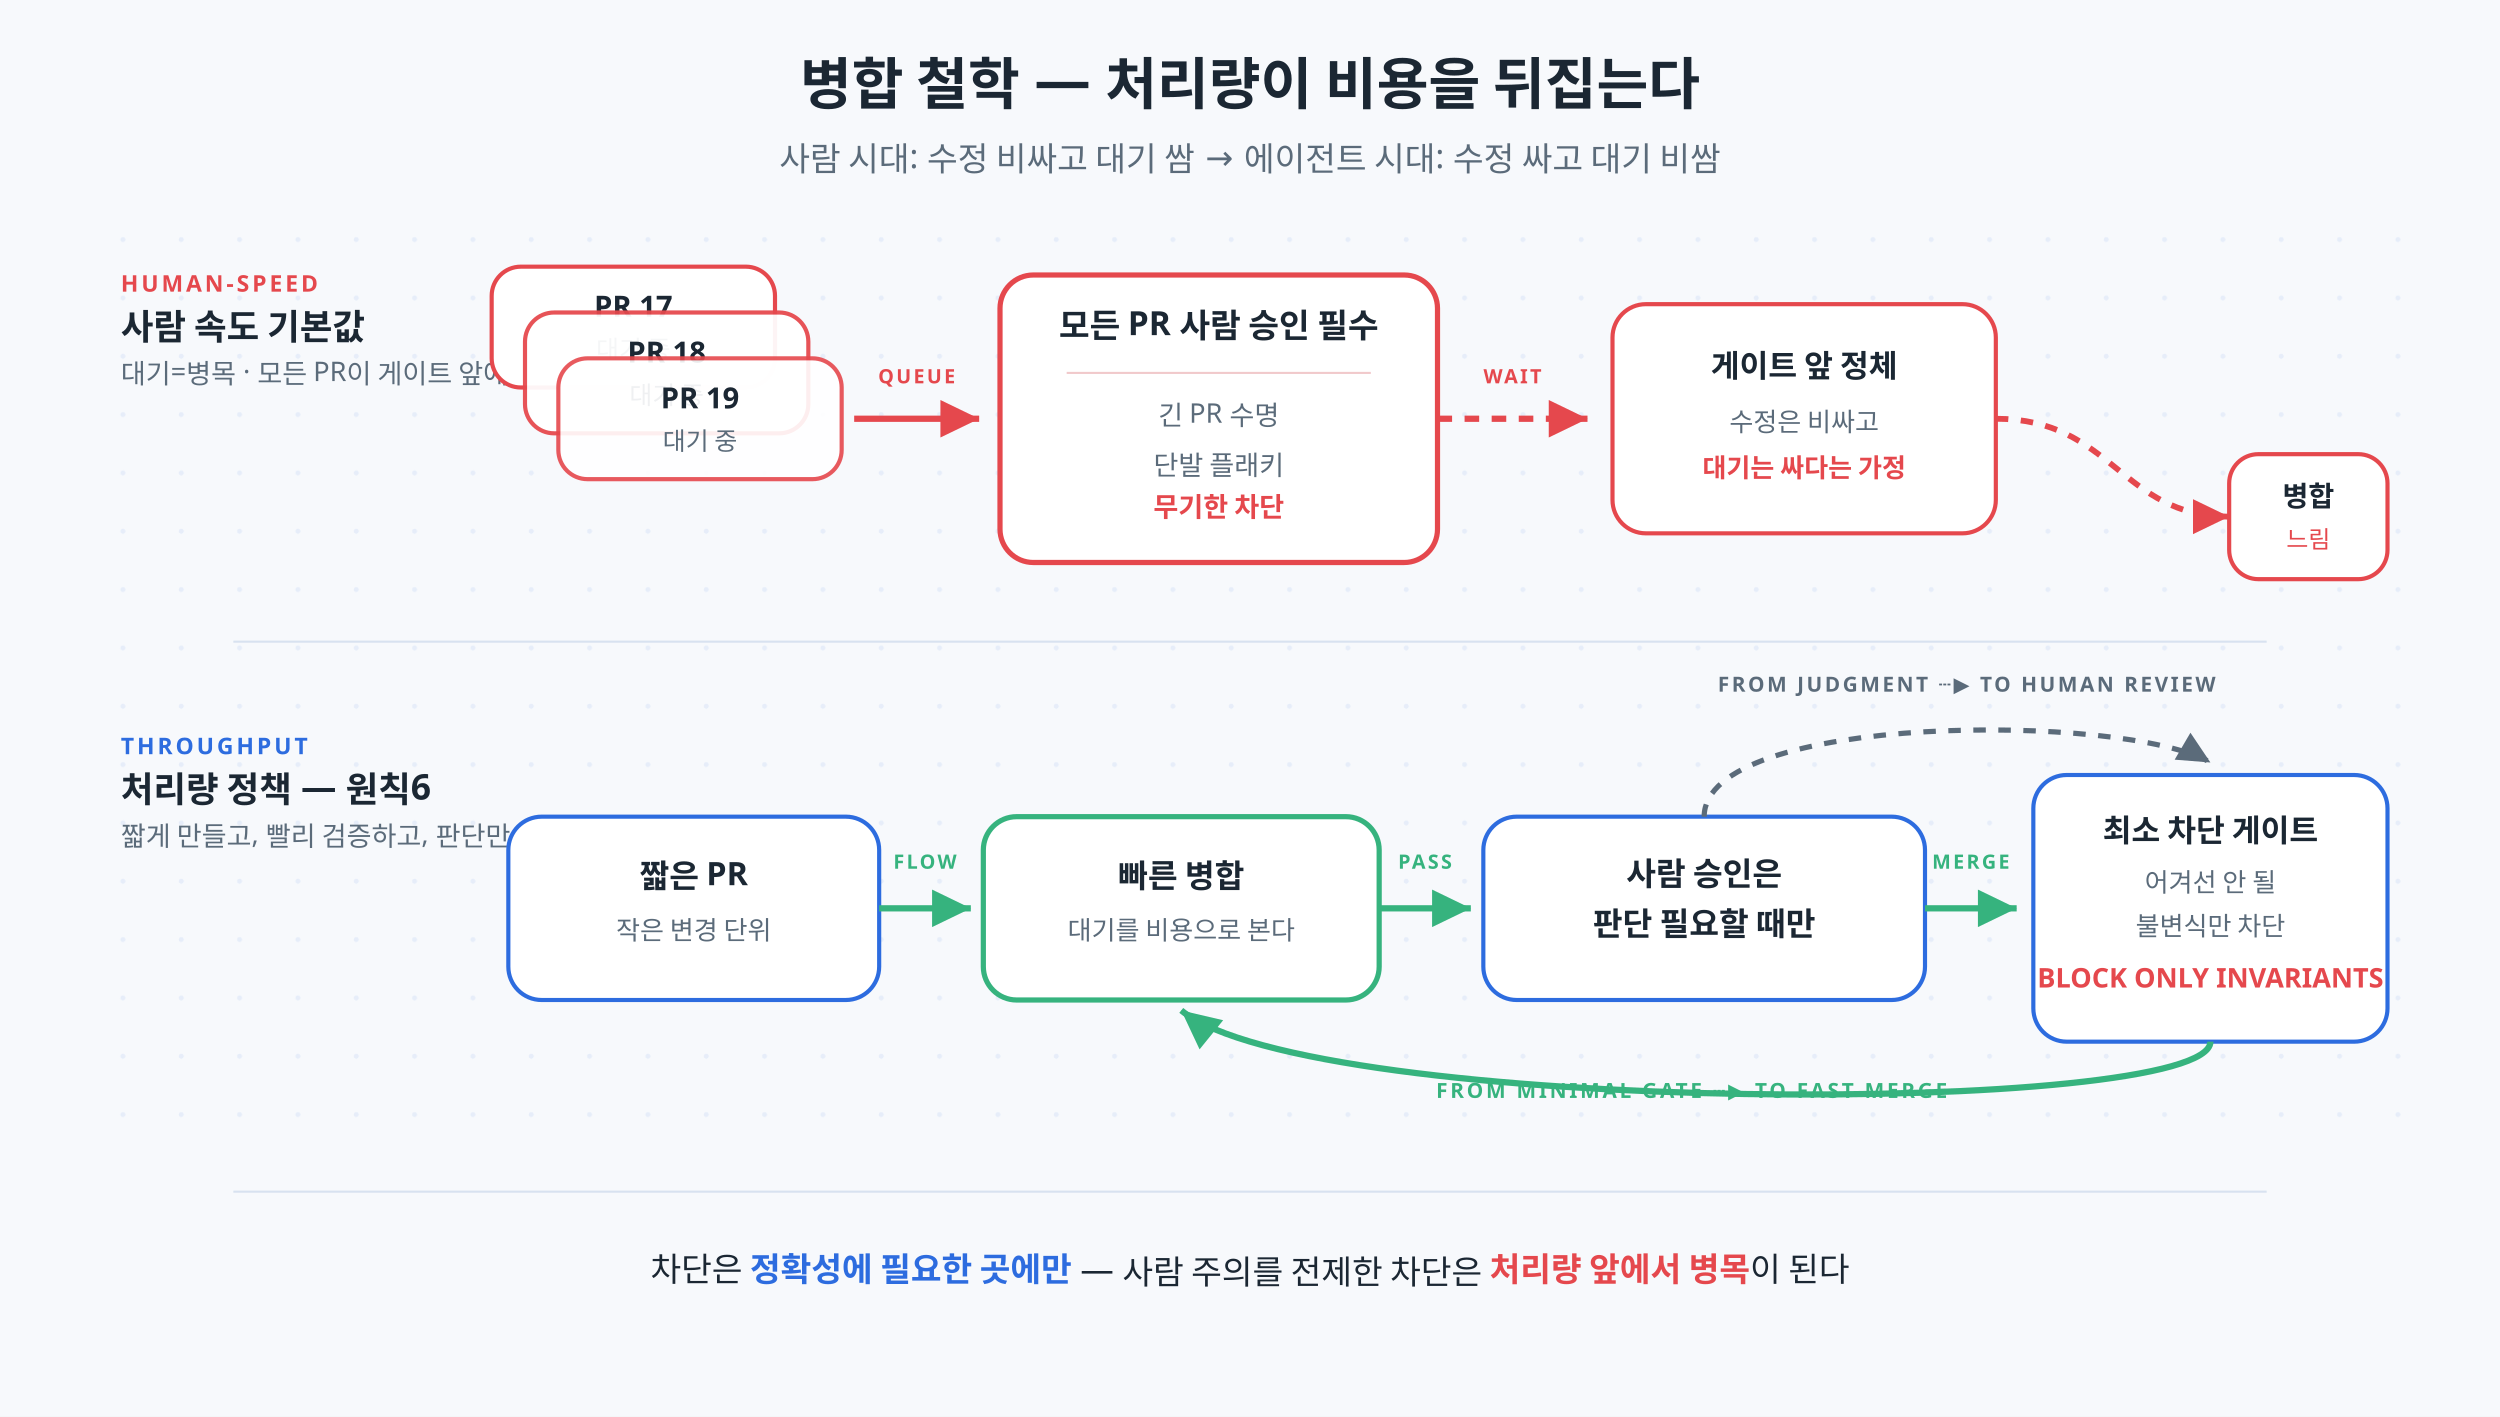
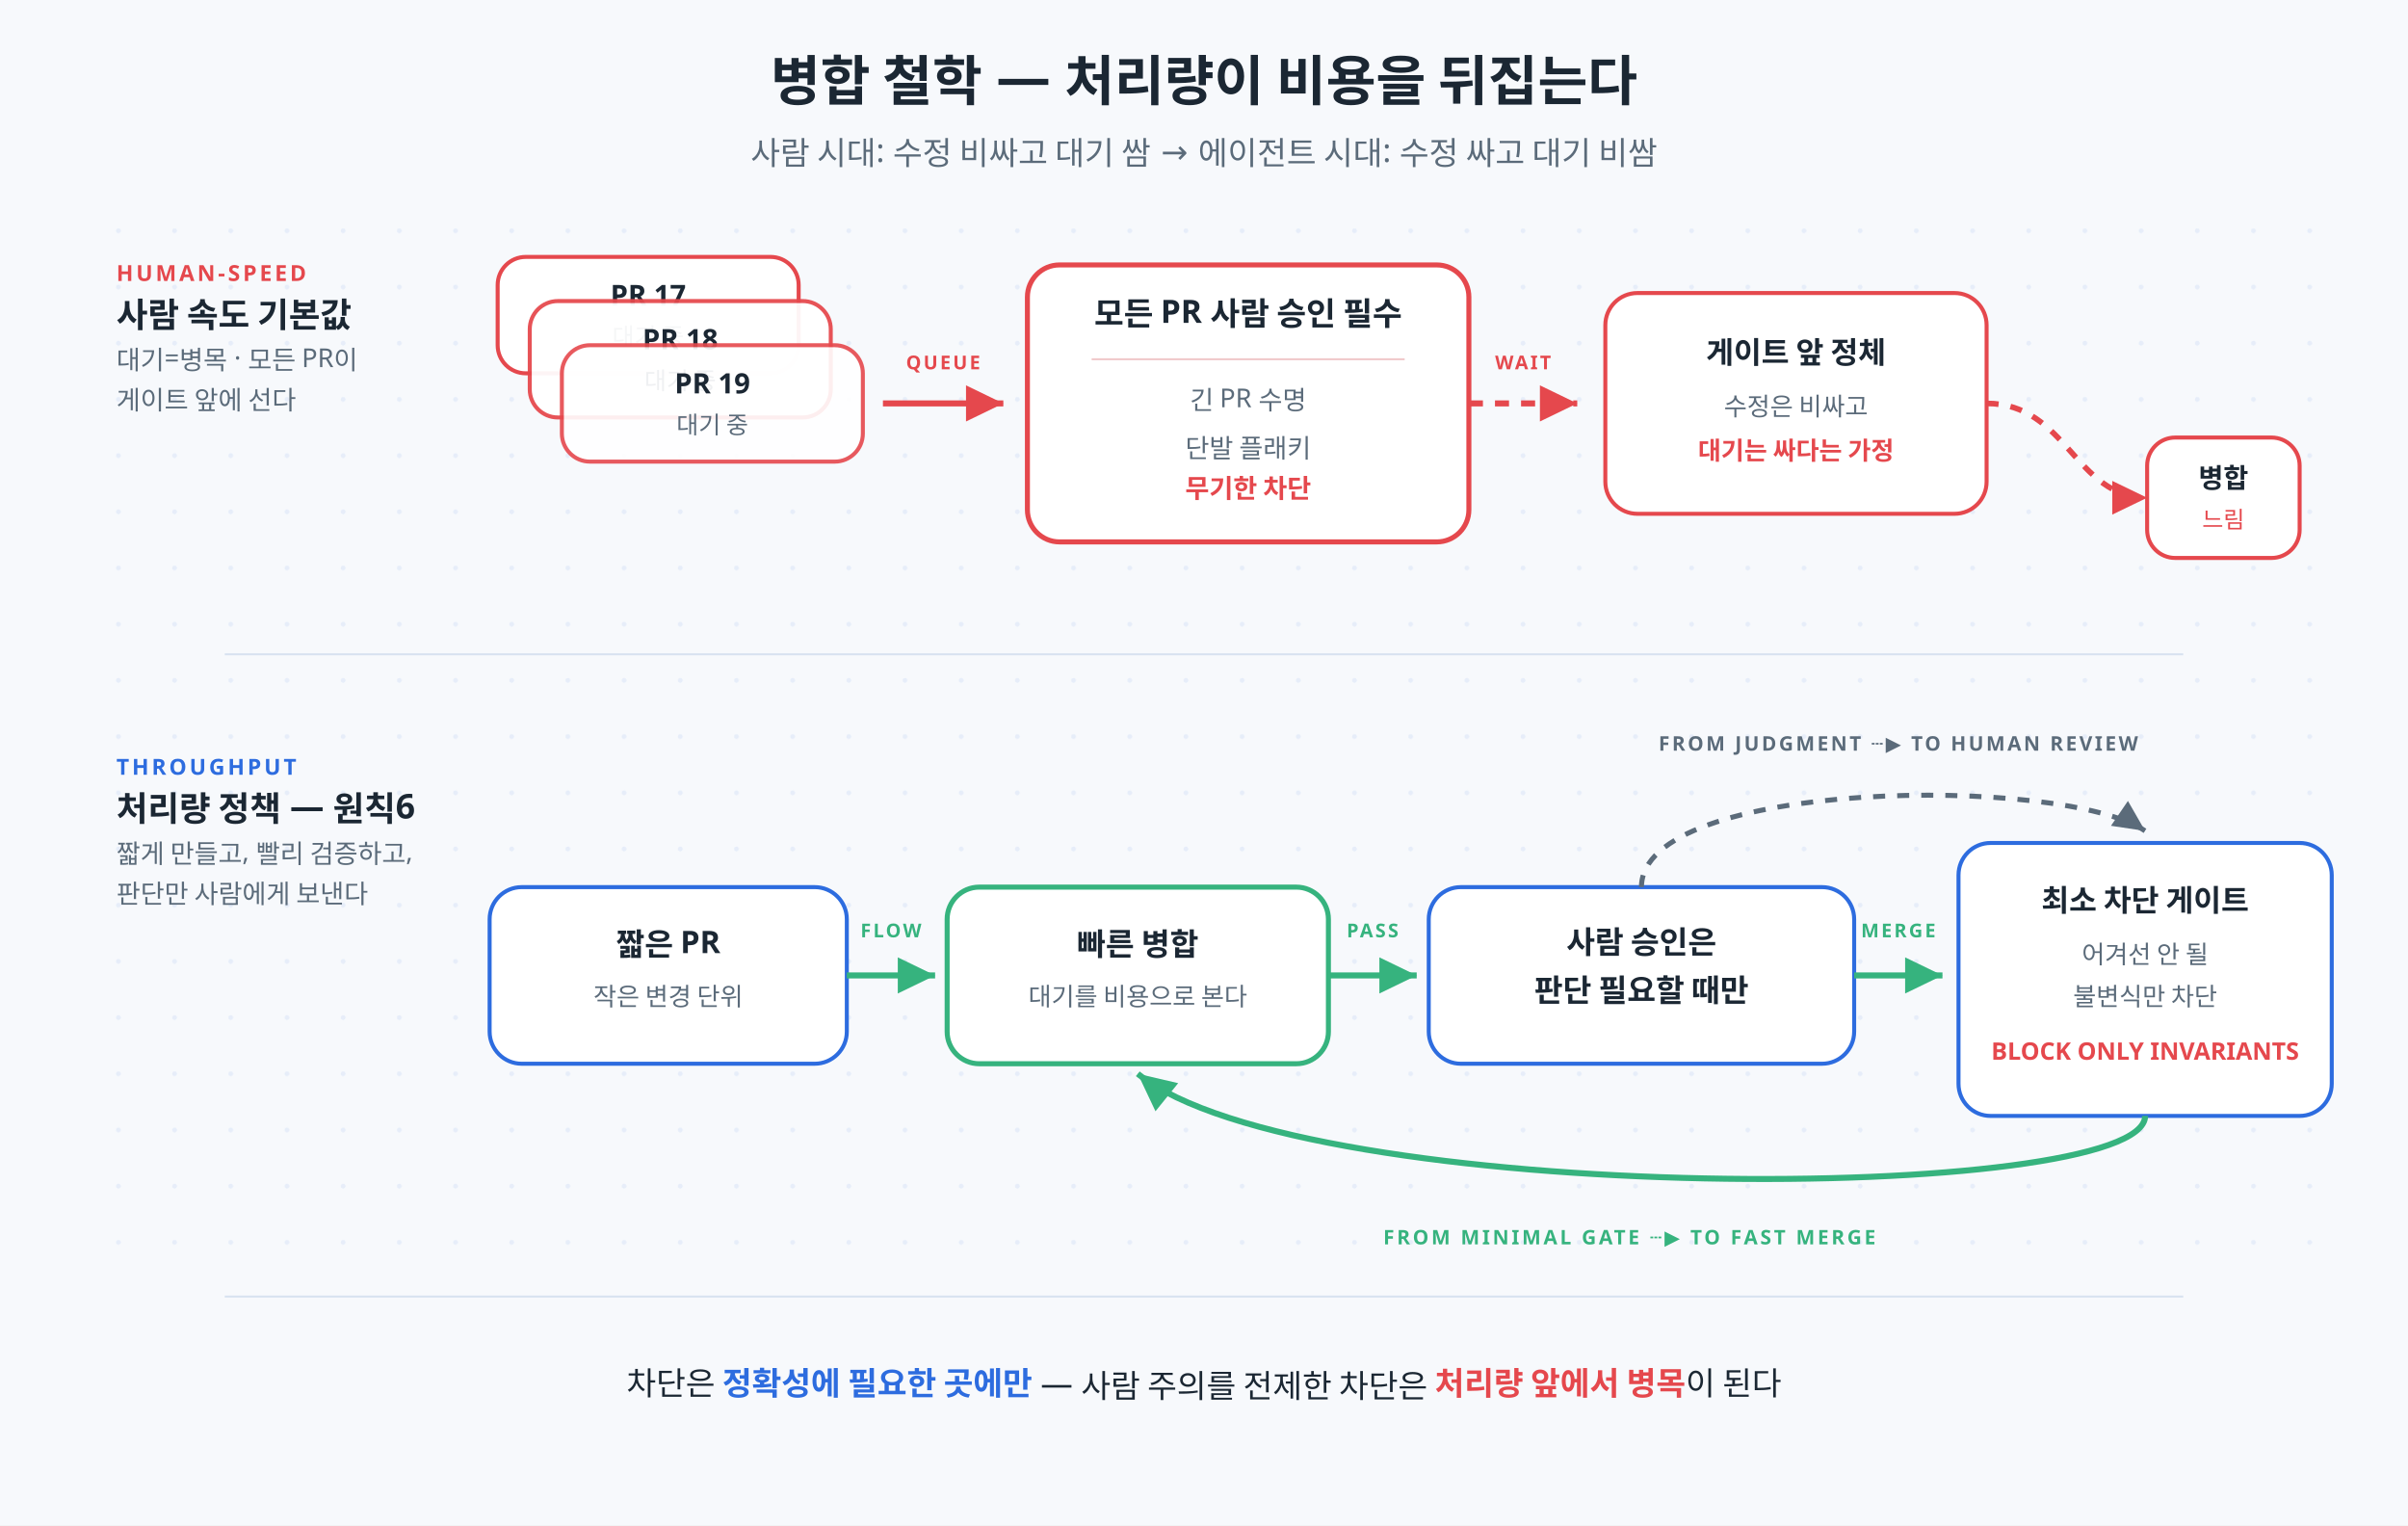
- <svg xmlns="http://www.w3.org/2000/svg" viewBox="0 0 1200 680" font-family="Apple SD Gothic Neo, sans-serif">
+ <svg xmlns="http://www.w3.org/2000/svg" viewBox="0 0 1200 760" font-family="Apple SD Gothic Neo, sans-serif">
  <defs>
    <marker id="arrow-blue" markerWidth="8" markerHeight="8" refX="6.2" refY="3" orient="auto" markerUnits="strokeWidth">
      <path d="M0,0 L6.2,3 L0,6 Z" fill="#2D6CDF" />
    </marker>
    <marker id="arrow-green" markerWidth="8" markerHeight="8" refX="6.2" refY="3" orient="auto" markerUnits="strokeWidth">
      <path d="M0,0 L6.2,3 L0,6 Z" fill="#36B37E" />
    </marker>
    <marker id="arrow-red" markerWidth="8" markerHeight="8" refX="6.2" refY="3" orient="auto" markerUnits="strokeWidth">
      <path d="M0,0 L6.2,3 L0,6 Z" fill="#E5484D" />
    </marker>
    <marker id="arrow-gray" markerWidth="8" markerHeight="8" refX="6.2" refY="3" orient="auto" markerUnits="strokeWidth">
      <path d="M0,0 L6.2,3 L0,6 Z" fill="#5B6B7A" />
    </marker>
    <pattern id="dot-field" x="0" y="0" width="28" height="28" patternUnits="userSpaceOnUse">
      <circle cx="3" cy="3" r="1.2" fill="#2D6CDF" opacity="0.12" />
    </pattern>
  </defs>
-   <rect x="0" y="0" width="1200" height="680" fill="#F7F9FC" />
-   <rect x="42" y="104" width="1116" height="456" fill="url(#dot-field)" opacity="0.7" />
+   <rect x="0" y="0" width="1200" height="760" fill="#F7F9FC" />
+   <rect x="42" y="104" width="1116" height="536" fill="url(#dot-field)" opacity="0.7" />
  <text x="600" y="50" text-anchor="middle" font-size="27" font-weight="700" fill="#1B2733">병합 철학 — 처리량이 비용을 뒤집는다</text>
  <text x="600" y="82" text-anchor="middle" font-size="16" fill="#5B6B7A">사람 시대: 수정 비싸고 대기 쌈 → 에이전트 시대: 수정 싸고 대기 비쌈</text>
  <text x="58" y="140" font-size="11" font-weight="700" letter-spacing="1.4" fill="#E5484D">HUMAN-SPEED</text>
  <text x="58" y="163" font-size="17" font-weight="700" fill="#1B2733">사람 속도 기본값</text>
-   <text x="58" y="184" font-size="13" fill="#5B6B7A">대기=병목 · 모든 PR이 게이트 앞에 선다</text>
-   <rect x="236" y="128" width="136" height="58" rx="14" fill="#FFFFFF" stroke="#E5484D" stroke-width="2" />
-   <text x="304" y="152" text-anchor="middle" font-size="14" font-weight="700" fill="#1B2733">PR 17</text>
-   <text x="304" y="172" text-anchor="middle" font-size="12" fill="#5B6B7A">대기 중</text>
-   <rect x="252" y="150" width="136" height="58" rx="14" fill="#FFFFFF" stroke="#E5484D" stroke-width="2" opacity="0.94" />
-   <text x="320" y="174" text-anchor="middle" font-size="14" font-weight="700" fill="#1B2733">PR 18</text>
-   <text x="320" y="194" text-anchor="middle" font-size="12" fill="#5B6B7A">대기 중</text>
-   <rect x="268" y="172" width="136" height="58" rx="14" fill="#FFFFFF" stroke="#E5484D" stroke-width="2" opacity="0.9" />
-   <text x="336" y="196" text-anchor="middle" font-size="14" font-weight="700" fill="#1B2733">PR 19</text>
-   <text x="336" y="216" text-anchor="middle" font-size="12" fill="#5B6B7A">대기 중</text>
-   <line x1="410" y1="201" x2="470" y2="201" stroke="#E5484D" stroke-width="3" marker-end="url(#arrow-red)" />
-   <text x="440" y="184" text-anchor="middle" font-size="9.5" font-weight="700" letter-spacing="1.1" fill="#E5484D">QUEUE</text>
-   <rect x="480" y="132" width="210" height="138" rx="16" fill="#FFFFFF" stroke="#E5484D" stroke-width="2.5" />
-   <text x="585" y="162" text-anchor="middle" font-size="16" font-weight="700" fill="#1B2733">모든 PR 사람 승인 필수</text>
-   <line x1="512" y1="179" x2="658" y2="179" stroke="#F1C9CB" stroke-width="1" />
-   <text x="585" y="204" text-anchor="middle" font-size="13" fill="#5B6B7A">긴 PR 수명</text>
-   <text x="585" y="228" text-anchor="middle" font-size="13" fill="#5B6B7A">단발 플래키</text>
-   <text x="585" y="248" text-anchor="middle" font-size="13" fill="#E5484D" font-weight="700">무기한 차단</text>
-   <line x1="690" y1="201" x2="762" y2="201" stroke="#E5484D" stroke-width="3" stroke-dasharray="7 6" marker-end="url(#arrow-red)" />
-   <text x="726" y="184" text-anchor="middle" font-size="9.5" font-weight="700" letter-spacing="1.1" fill="#E5484D">WAIT</text>
-   <rect x="774" y="146" width="184" height="110" rx="16" fill="#FFFFFF" stroke="#E5484D" stroke-width="2" />
-   <text x="866" y="181" text-anchor="middle" font-size="15" font-weight="700" fill="#1B2733">게이트 앞 정체</text>
-   <text x="866" y="207" text-anchor="middle" font-size="12.5" fill="#5B6B7A">수정은 비싸고</text>
-   <text x="866" y="229" text-anchor="middle" font-size="12.5" fill="#E5484D" font-weight="700">대기는 싸다는 가정</text>
-   <path d="M 958 201 C 1014 201, 1018 248, 1070 248" fill="none" stroke="#E5484D" stroke-width="2.8" stroke-dasharray="6 6" marker-end="url(#arrow-red)" />
+   <text x="58" y="184" font-size="13" fill="#5B6B7A">대기=병목 · 모든 PR이</text>
+   <text x="58" y="204" font-size="13" fill="#5B6B7A">게이트 앞에 선다</text>
+   <rect x="248" y="128" width="150" height="58" rx="14" fill="#FFFFFF" stroke="#E5484D" stroke-width="2" />
+   <text x="323" y="152" text-anchor="middle" font-size="14" font-weight="700" fill="#1B2733">PR 17</text>
+   <text x="323" y="172" text-anchor="middle" font-size="12" fill="#5B6B7A">대기 중</text>
+   <rect x="264" y="150" width="150" height="58" rx="14" fill="#FFFFFF" stroke="#E5484D" stroke-width="2" opacity="0.94" />
+   <text x="339" y="174" text-anchor="middle" font-size="14" font-weight="700" fill="#1B2733">PR 18</text>
+   <text x="339" y="194" text-anchor="middle" font-size="12" fill="#5B6B7A">대기 중</text>
+   <rect x="280" y="172" width="150" height="58" rx="14" fill="#FFFFFF" stroke="#E5484D" stroke-width="2" opacity="0.9" />
+   <text x="355" y="196" text-anchor="middle" font-size="14" font-weight="700" fill="#1B2733">PR 19</text>
+   <text x="355" y="216" text-anchor="middle" font-size="12" fill="#5B6B7A">대기 중</text>
+   <line x1="440" y1="201" x2="500" y2="201" stroke="#E5484D" stroke-width="3" marker-end="url(#arrow-red)" />
+   <text x="470" y="184" text-anchor="middle" font-size="9.5" font-weight="700" letter-spacing="1.1" fill="#E5484D">QUEUE</text>
+   <rect x="512" y="132" width="220" height="138" rx="16" fill="#FFFFFF" stroke="#E5484D" stroke-width="2.5" />
+   <text x="622" y="162" text-anchor="middle" font-size="16" font-weight="700" fill="#1B2733">모든 PR 사람 승인 필수</text>
+   <line x1="544" y1="179" x2="700" y2="179" stroke="#F1C9CB" stroke-width="1" />
+   <text x="622" y="204" text-anchor="middle" font-size="13" fill="#5B6B7A">긴 PR 수명</text>
+   <text x="622" y="228" text-anchor="middle" font-size="13" fill="#5B6B7A">단발 플래키</text>
+   <text x="622" y="248" text-anchor="middle" font-size="13" fill="#E5484D" font-weight="700">무기한 차단</text>
+   <line x1="732" y1="201" x2="786" y2="201" stroke="#E5484D" stroke-width="3" stroke-dasharray="7 6" marker-end="url(#arrow-red)" />
+   <text x="759" y="184" text-anchor="middle" font-size="9.5" font-weight="700" letter-spacing="1.1" fill="#E5484D">WAIT</text>
+   <rect x="800" y="146" width="190" height="110" rx="16" fill="#FFFFFF" stroke="#E5484D" stroke-width="2" />
+   <text x="895" y="181" text-anchor="middle" font-size="15" font-weight="700" fill="#1B2733">게이트 앞 정체</text>
+   <text x="895" y="207" text-anchor="middle" font-size="12.5" fill="#5B6B7A">수정은 비싸고</text>
+   <text x="895" y="229" text-anchor="middle" font-size="12.5" fill="#E5484D" font-weight="700">대기는 싸다는 가정</text>
+   <path d="M 990 201 C 1030 201, 1034 248, 1070 248" fill="none" stroke="#E5484D" stroke-width="2.8" stroke-dasharray="6 6" marker-end="url(#arrow-red)" />
  <rect x="1070" y="218" width="76" height="60" rx="14" fill="#FFFFFF" stroke="#E5484D" stroke-width="2" />
  <text x="1108" y="243" text-anchor="middle" font-size="13.5" font-weight="700" fill="#1B2733">병합</text>
  <text x="1108" y="263" text-anchor="middle" font-size="11.5" fill="#E5484D">느림</text>
-   <line x1="112" y1="308" x2="1088" y2="308" stroke="#D8E2F0" stroke-width="1" />
-   <text x="58" y="362" font-size="11" font-weight="700" letter-spacing="1.4" fill="#2D6CDF">THROUGHPUT</text>
-   <text x="58" y="385" font-size="17" font-weight="700" fill="#1B2733">처리량 정책 — 원칙6</text>
-   <text x="58" y="406" font-size="13" fill="#5B6B7A">짧게 만들고, 빨리 검증하고, 판단만 사람에게 보낸다</text>
-   <rect x="244" y="392" width="178" height="88" rx="16" fill="#FFFFFF" stroke="#2D6CDF" stroke-width="2" />
-   <text x="333" y="426" text-anchor="middle" font-size="15.5" font-weight="700" fill="#1B2733">짧은 PR</text>
-   <text x="333" y="451" text-anchor="middle" font-size="12.5" fill="#5B6B7A">작은 변경 단위</text>
-   <line x1="422" y1="436" x2="466" y2="436" stroke="#36B37E" stroke-width="3" marker-end="url(#arrow-green)" />
-   <text x="444" y="417" text-anchor="middle" font-size="9.5" font-weight="700" letter-spacing="1.1" fill="#36B37E">FLOW</text>
-   <rect x="472" y="392" width="190" height="88" rx="16" fill="#FFFFFF" stroke="#36B37E" stroke-width="2.5" />
-   <text x="567" y="426" text-anchor="middle" font-size="15.5" font-weight="700" fill="#1B2733">빠른 병합</text>
-   <text x="567" y="451" text-anchor="middle" font-size="12.5" fill="#5B6B7A">대기를 비용으로 본다</text>
-   <line x1="662" y1="436" x2="706" y2="436" stroke="#36B37E" stroke-width="3" marker-end="url(#arrow-green)" />
-   <text x="684" y="417" text-anchor="middle" font-size="9.5" font-weight="700" letter-spacing="1.1" fill="#36B37E">PASS</text>
-   <rect x="712" y="392" width="212" height="88" rx="16" fill="#FFFFFF" stroke="#2D6CDF" stroke-width="2" />
-   <text x="818" y="425" text-anchor="middle" font-size="15.5" font-weight="700" fill="#1B2733">사람 승인은</text>
-   <text x="818" y="449" text-anchor="middle" font-size="15.5" font-weight="700" fill="#1B2733">판단 필요할 때만</text>
-   <line x1="924" y1="436" x2="968" y2="436" stroke="#36B37E" stroke-width="3" marker-end="url(#arrow-green)" />
-   <text x="946" y="417" text-anchor="middle" font-size="9.5" font-weight="700" letter-spacing="1.1" fill="#36B37E">MERGE</text>
-   <rect x="976" y="372" width="170" height="128" rx="16" fill="#FFFFFF" stroke="#2D6CDF" stroke-width="2" />
-   <text x="1061" y="404" text-anchor="middle" font-size="15" font-weight="700" fill="#1B2733">최소 차단 게이트</text>
-   <text x="1061" y="428" text-anchor="middle" font-size="12.5" fill="#5B6B7A">어겨선 안 될</text>
-   <text x="1061" y="449" text-anchor="middle" font-size="12.5" fill="#5B6B7A">불변식만 차단</text>
-   <text x="1061" y="474" text-anchor="middle" font-size="13" font-weight="700" fill="#E5484D">BLOCK ONLY INVARIANTS</text>
-   <path d="M 818 392 C 818 342, 1020 342, 1061 366" fill="none" stroke="#5B6B7A" stroke-width="2.5" stroke-dasharray="6 6" marker-end="url(#arrow-gray)" />
-   <text x="944" y="332" text-anchor="middle" font-size="10" font-weight="700" letter-spacing="1.2" fill="#5B6B7A">FROM JUDGMENT ┄▶ TO HUMAN REVIEW</text>
-   <path d="M 1061 500 C 1061 536, 630 536, 567 485" fill="none" stroke="#36B37E" stroke-width="3" marker-end="url(#arrow-green)" />
-   <text x="812" y="527" text-anchor="middle" font-size="10" font-weight="700" letter-spacing="1.3" fill="#36B37E">FROM MINIMAL GATE ┄▶ TO FAST MERGE</text>
-   <line x1="112" y1="572" x2="1088" y2="572" stroke="#D8E2F0" stroke-width="1" />
-   <text x="600" y="615" text-anchor="middle" font-size="16" fill="#1B2733">차단은 <tspan font-weight="700" fill="#2D6CDF">정확성에 필요한 곳에만</tspan> — 사람 주의를 전제한 차단은 <tspan font-weight="700" fill="#E5484D">처리량 앞에서 병목</tspan>이 된다</text>
+   <line x1="112" y1="326" x2="1088" y2="326" stroke="#D8E2F0" stroke-width="1" />
+   <text x="58" y="386" font-size="11" font-weight="700" letter-spacing="1.4" fill="#2D6CDF">THROUGHPUT</text>
+   <text x="58" y="409" font-size="17" font-weight="700" fill="#1B2733">처리량 정책 — 원칙6</text>
+   <text x="58" y="430" font-size="13" fill="#5B6B7A">짧게 만들고, 빨리 검증하고,</text>
+   <text x="58" y="450" font-size="13" fill="#5B6B7A">판단만 사람에게 보낸다</text>
+   <rect x="244" y="442" width="178" height="88" rx="16" fill="#FFFFFF" stroke="#2D6CDF" stroke-width="2" />
+   <text x="333" y="476" text-anchor="middle" font-size="15.5" font-weight="700" fill="#1B2733">짧은 PR</text>
+   <text x="333" y="501" text-anchor="middle" font-size="12.5" fill="#5B6B7A">작은 변경 단위</text>
+   <line x1="422" y1="486" x2="466" y2="486" stroke="#36B37E" stroke-width="3" marker-end="url(#arrow-green)" />
+   <text x="444" y="467" text-anchor="middle" font-size="9.5" font-weight="700" letter-spacing="1.1" fill="#36B37E">FLOW</text>
+   <rect x="472" y="442" width="190" height="88" rx="16" fill="#FFFFFF" stroke="#36B37E" stroke-width="2.5" />
+   <text x="567" y="476" text-anchor="middle" font-size="15.5" font-weight="700" fill="#1B2733">빠른 병합</text>
+   <text x="567" y="501" text-anchor="middle" font-size="12.5" fill="#5B6B7A">대기를 비용으로 본다</text>
+   <line x1="662" y1="486" x2="706" y2="486" stroke="#36B37E" stroke-width="3" marker-end="url(#arrow-green)" />
+   <text x="684" y="467" text-anchor="middle" font-size="9.5" font-weight="700" letter-spacing="1.1" fill="#36B37E">PASS</text>
+   <rect x="712" y="442" width="212" height="88" rx="16" fill="#FFFFFF" stroke="#2D6CDF" stroke-width="2" />
+   <text x="818" y="475" text-anchor="middle" font-size="15.5" font-weight="700" fill="#1B2733">사람 승인은</text>
+   <text x="818" y="499" text-anchor="middle" font-size="15.5" font-weight="700" fill="#1B2733">판단 필요할 때만</text>
+   <line x1="924" y1="486" x2="968" y2="486" stroke="#36B37E" stroke-width="3" marker-end="url(#arrow-green)" />
+   <text x="946" y="467" text-anchor="middle" font-size="9.5" font-weight="700" letter-spacing="1.1" fill="#36B37E">MERGE</text>
+   <rect x="976" y="420" width="186" height="136" rx="16" fill="#FFFFFF" stroke="#2D6CDF" stroke-width="2" />
+   <text x="1069" y="454" text-anchor="middle" font-size="15" font-weight="700" fill="#1B2733">최소 차단 게이트</text>
+   <text x="1069" y="480" text-anchor="middle" font-size="12.5" fill="#5B6B7A">어겨선 안 될</text>
+   <text x="1069" y="501" text-anchor="middle" font-size="12.5" fill="#5B6B7A">불변식만 차단</text>
+   <text x="1069" y="528" text-anchor="middle" font-size="12" font-weight="700" fill="#E5484D">BLOCK ONLY INVARIANTS</text>
+   <path d="M 818 442 C 818 388, 1028 386, 1069 414" fill="none" stroke="#5B6B7A" stroke-width="2.5" stroke-dasharray="6 6" marker-end="url(#arrow-gray)" />
+   <text x="946" y="374" text-anchor="middle" font-size="10" font-weight="700" letter-spacing="1.2" fill="#5B6B7A">FROM JUDGMENT ┄▶ TO HUMAN REVIEW</text>
+   <path d="M 1069 556 C 1069 600, 650 602, 567 535" fill="none" stroke="#36B37E" stroke-width="3" marker-end="url(#arrow-green)" />
+   <text x="812" y="620" text-anchor="middle" font-size="10" font-weight="700" letter-spacing="1.3" fill="#36B37E">FROM MINIMAL GATE ┄▶ TO FAST MERGE</text>
+   <line x1="112" y1="646" x2="1088" y2="646" stroke="#D8E2F0" stroke-width="1" />
+   <text x="600" y="695" text-anchor="middle" font-size="16" fill="#1B2733">차단은 <tspan font-weight="700" fill="#2D6CDF">정확성에 필요한 곳에만</tspan> — 사람 주의를 전제한 차단은 <tspan font-weight="700" fill="#E5484D">처리량 앞에서 병목</tspan>이 된다</text>
</svg>
